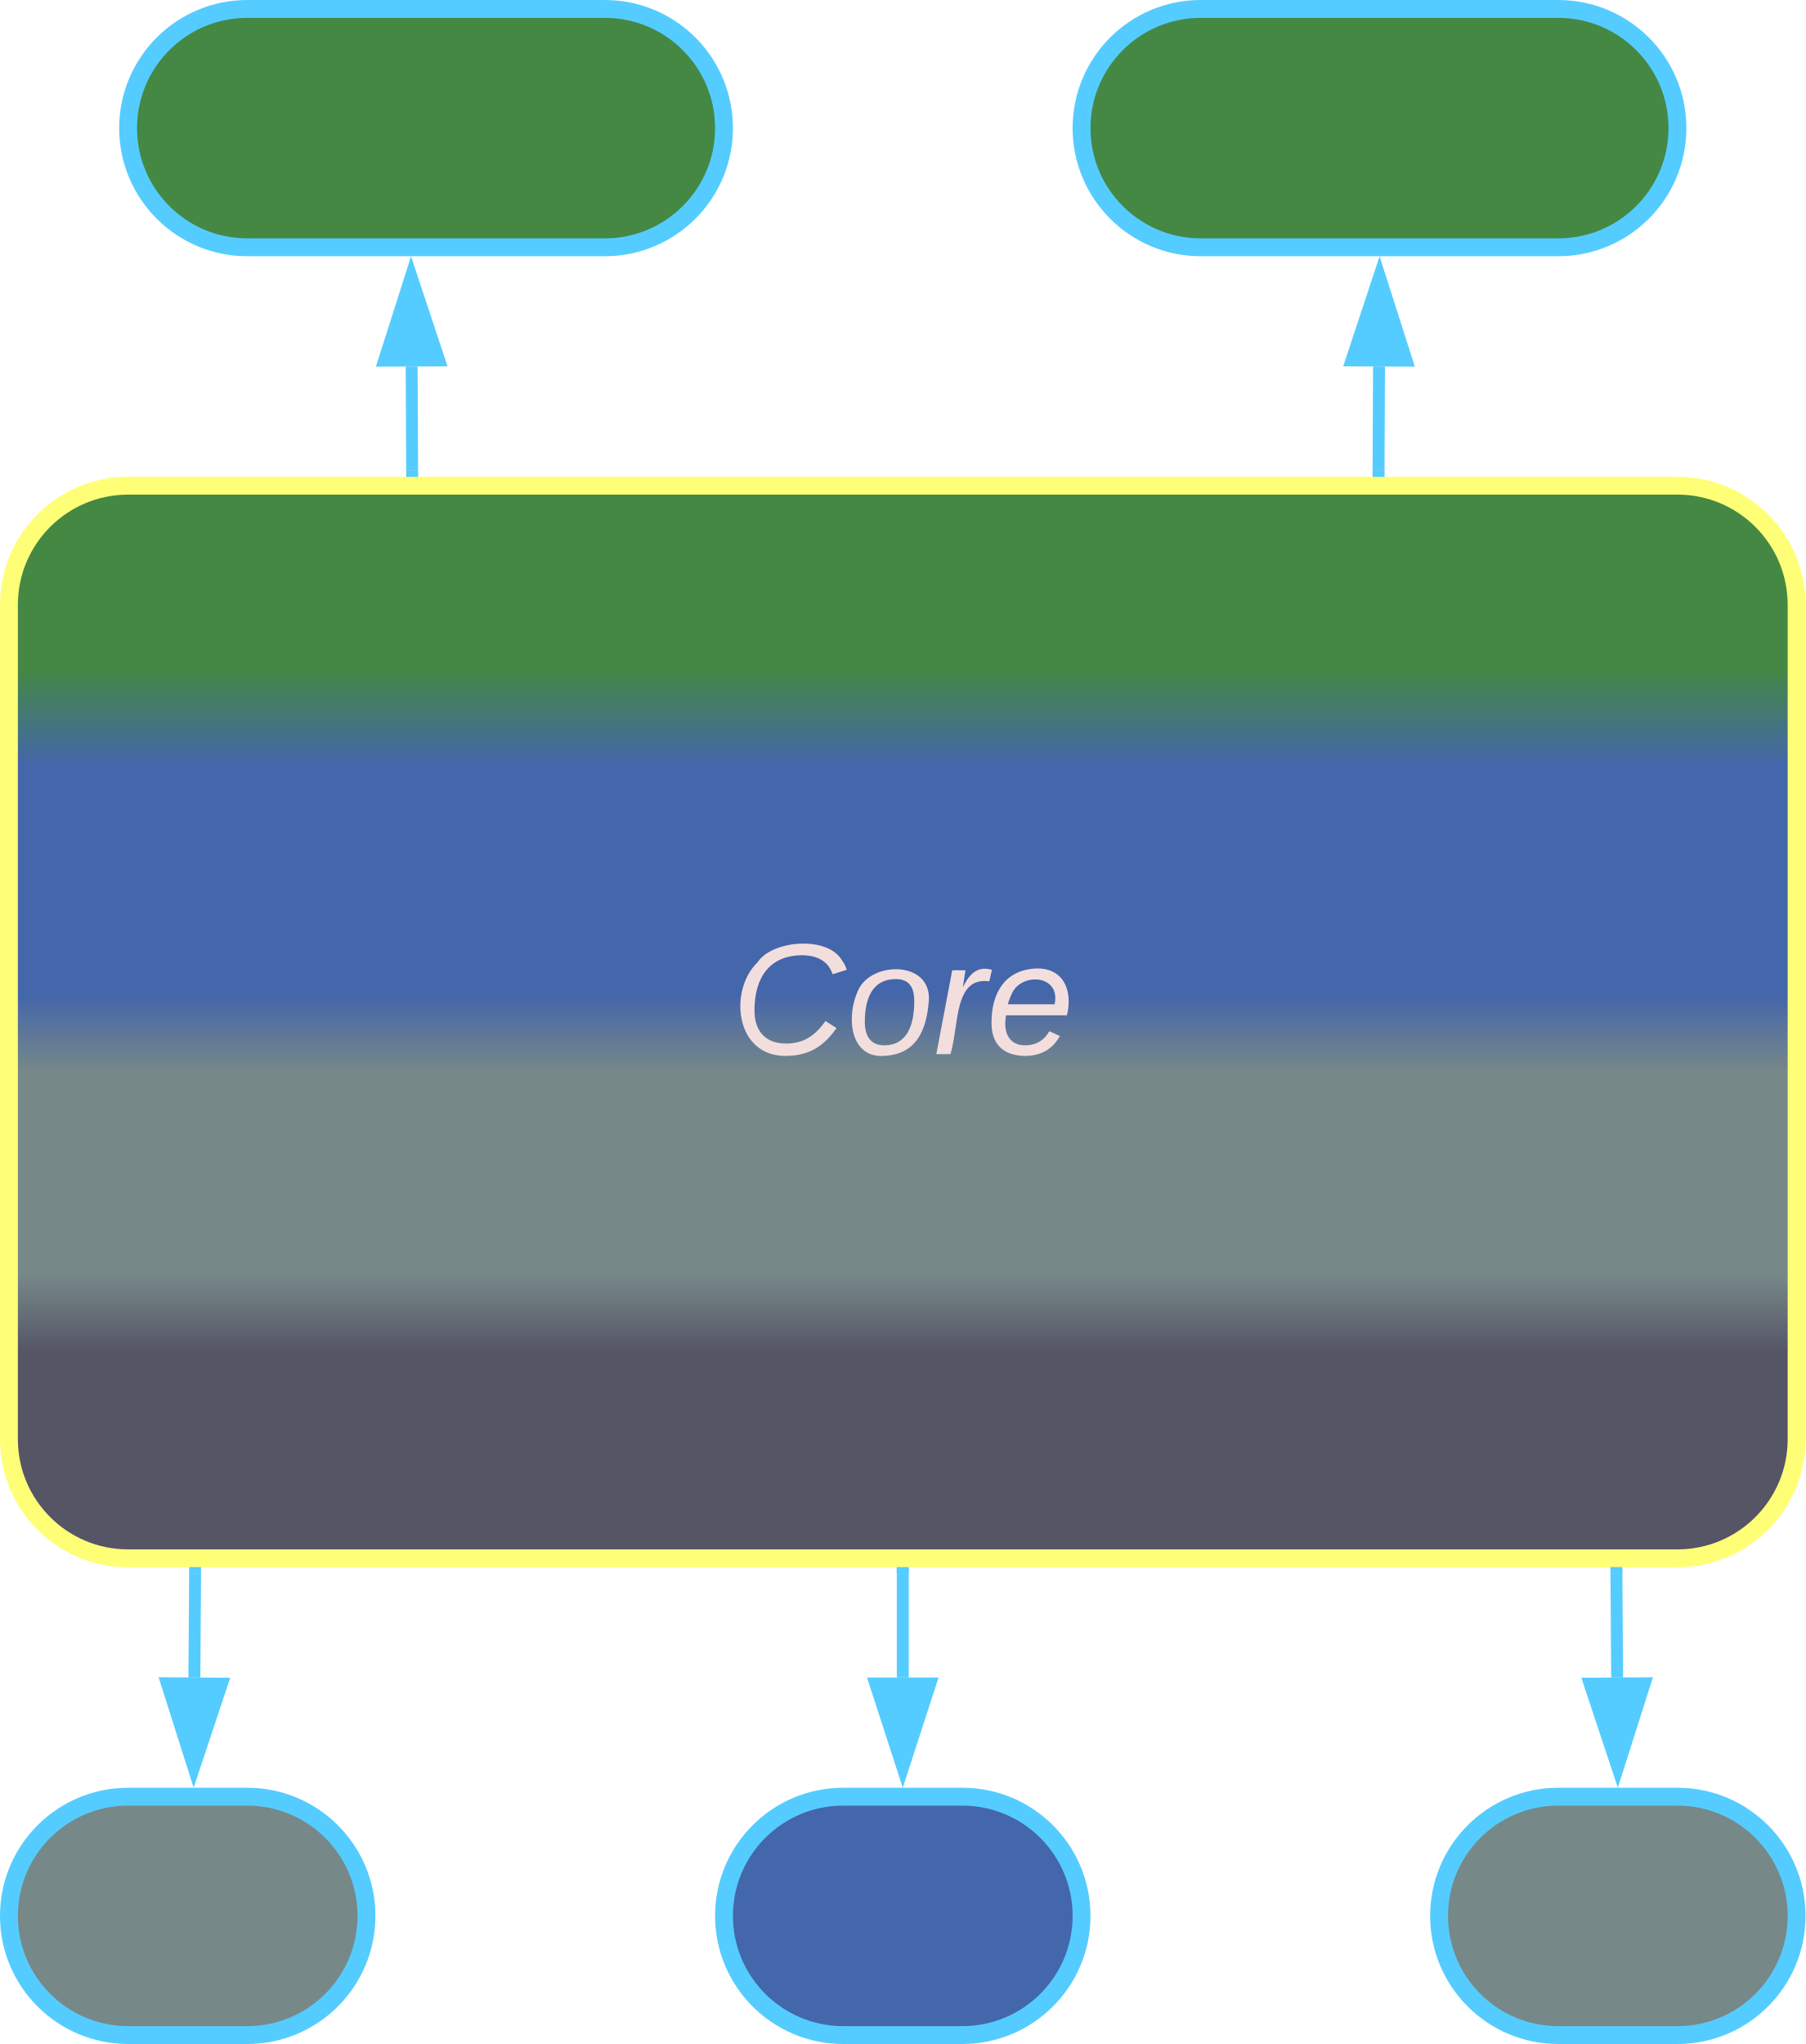
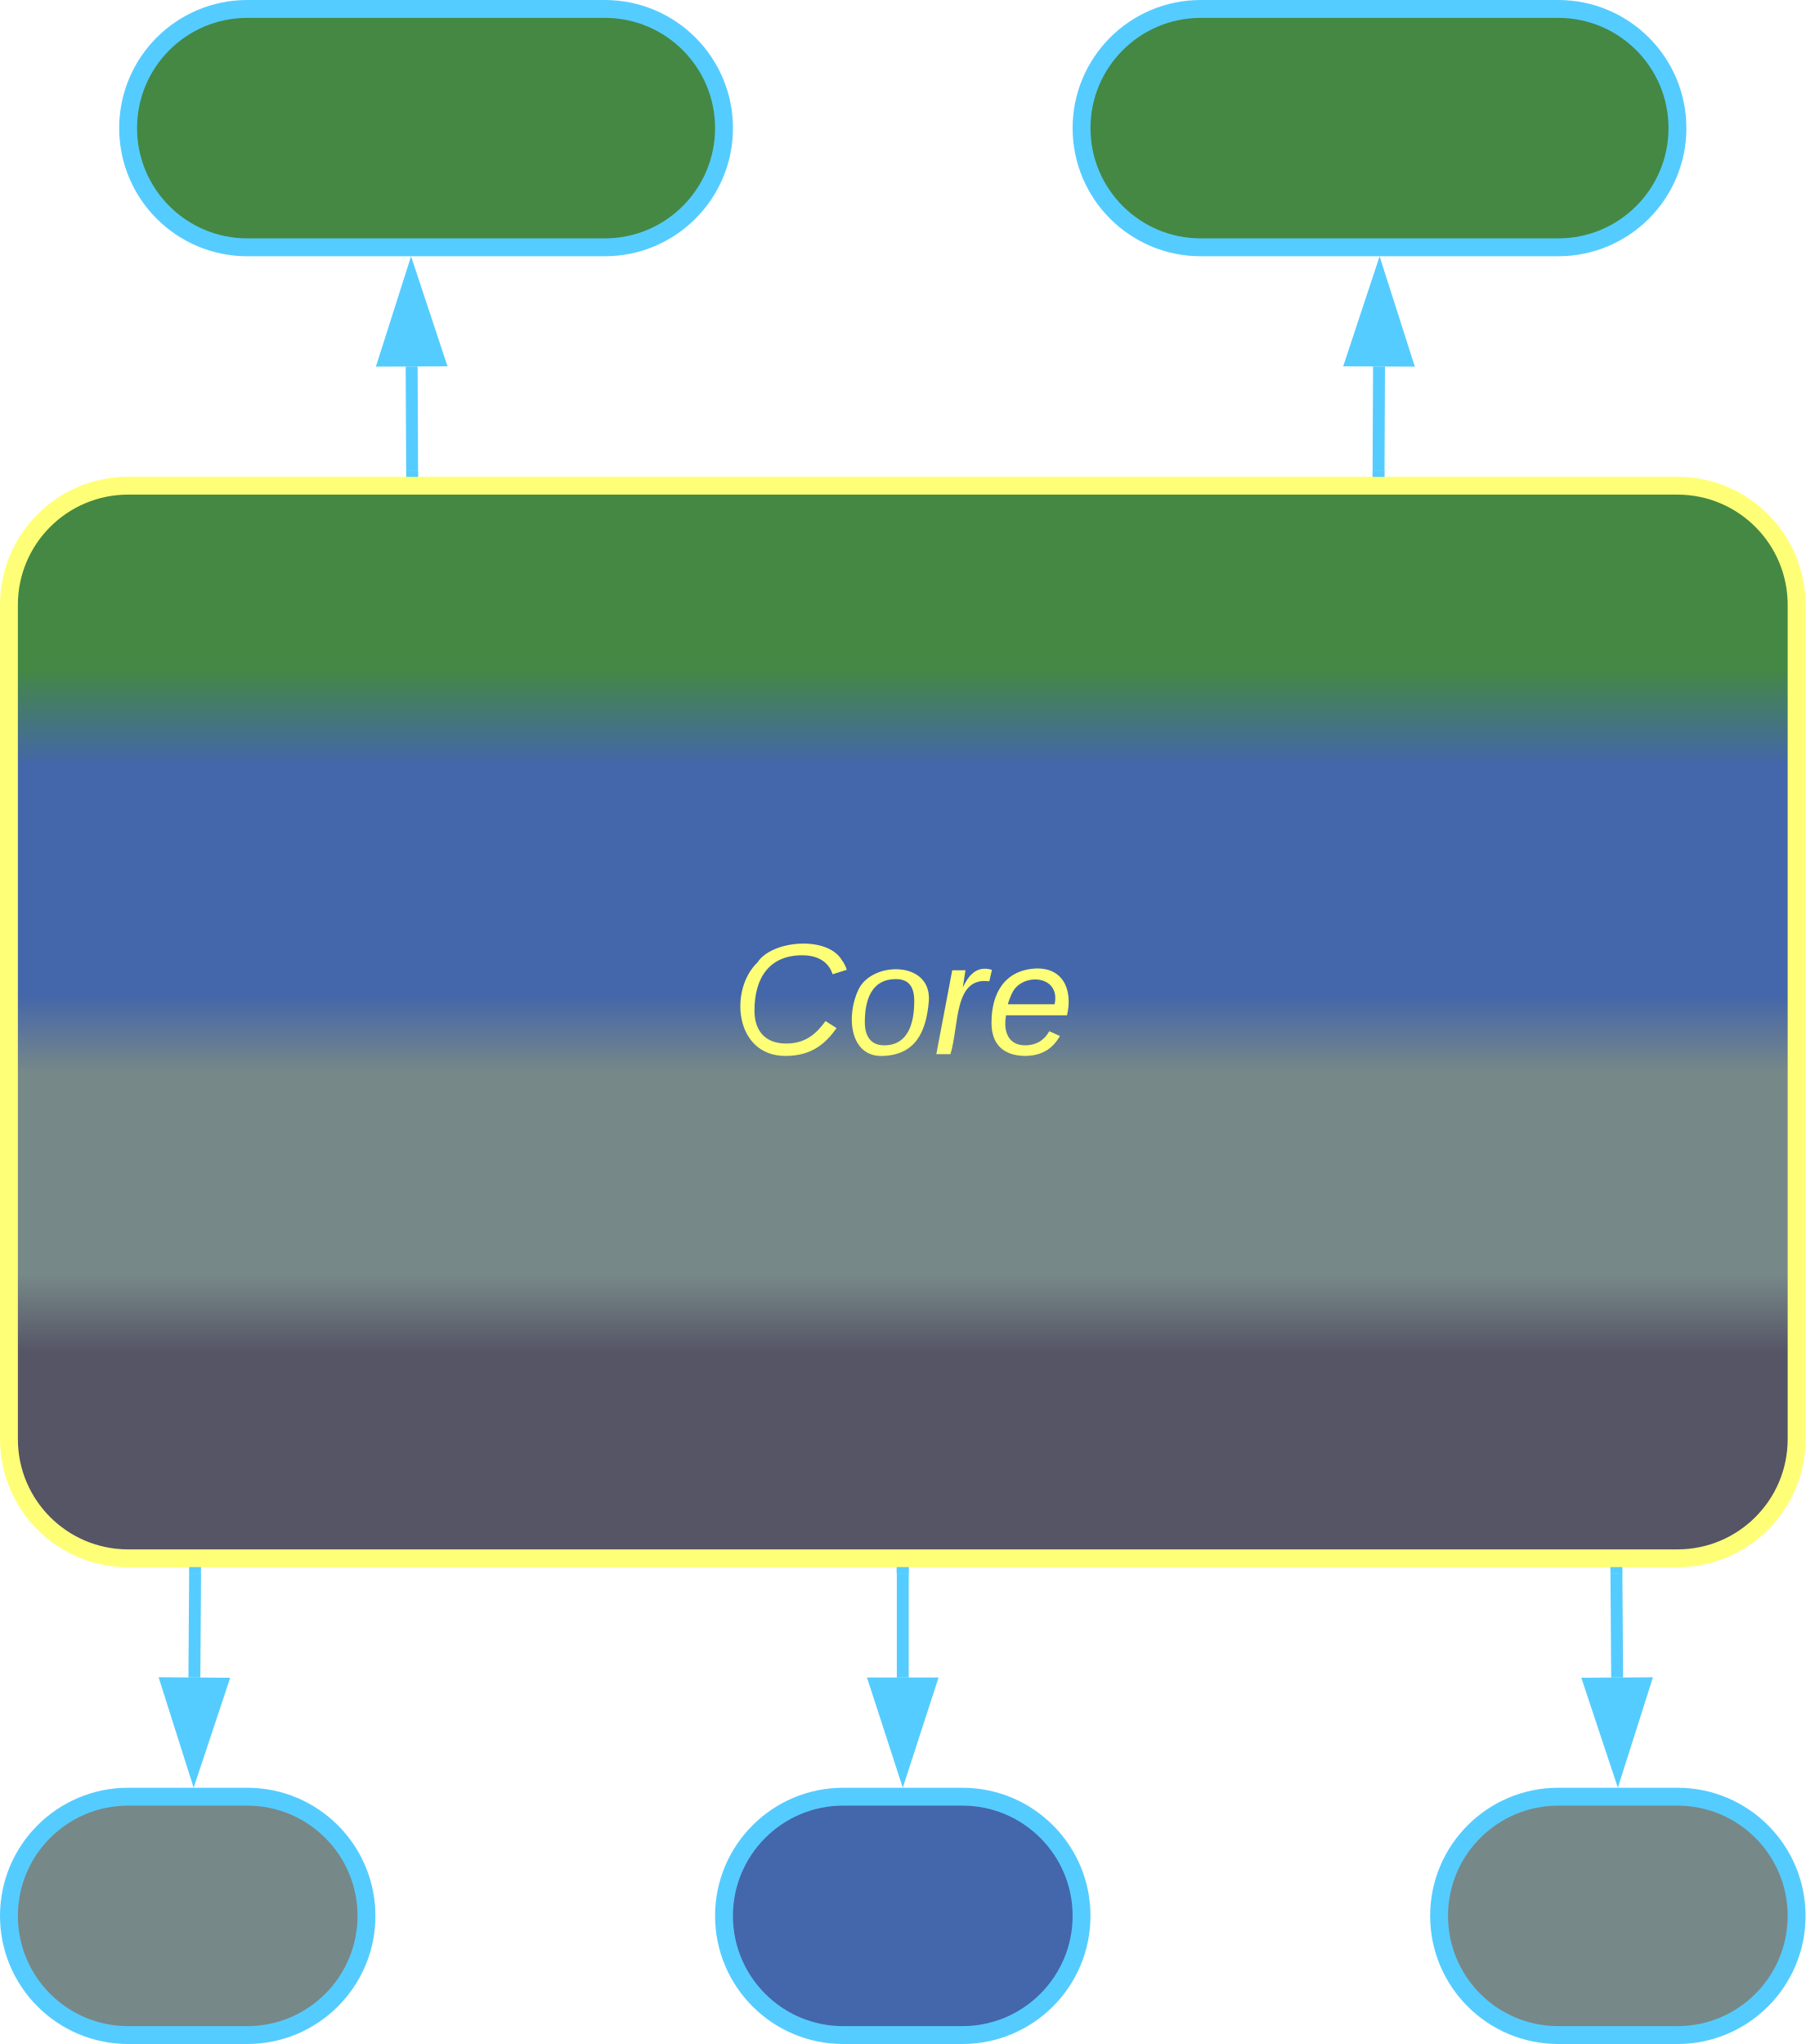
<svg xmlns="http://www.w3.org/2000/svg" xmlns:ns1="lucid" xmlns:xlink="http://www.w3.org/1999/xlink" width="303" height="343">
  <g transform="translate(-598.5 -398.5)" ns1:page-tab-id="0_0">
    <path d="M600 500a20 20 0 0 1 20-20h260a20 20 0 0 1 20 20v140a20 20 0 0 1-20 20H620a20 20 0 0 1-20-20z" stroke="#ff7" stroke-width="3" fill="url(#a)" />
    <use xlink:href="#b" transform="matrix(1,0,0,1,605,485) translate(116.1852 90.39583)" />
    <path d="M620 420a20 20 0 0 1 20-20h60a20 20 0 0 1 20 20 20 20 0 0 1-20 20h-60a20 20 0 0 1-20-20zM780 420a20 20 0 0 1 20-20h60a20 20 0 0 1 20 20 20 20 0 0 1-20 20h-60a20 20 0 0 1-20-20z" stroke="#5cf" stroke-width="3" fill="#484" />
    <path d="M667.66 477.5l-.08-17.5" stroke="#5cf" stroke-width="2" fill="none" />
    <path d="M668.64 478.5h-1.95v-1.02h1.94z" stroke="#5cf" stroke-width=".05" fill="#5cf" />
    <path d="M667.5 444.74l4.72 14.24-9.27.04z" stroke="#5cf" stroke-width="2" fill="#5cf" />
    <path d="M829.84 477.5l.08-17.5" stroke="#5cf" stroke-width="2" fill="none" />
    <path d="M830.82 477.48v1.02h-1.96v-1.03z" stroke="#5cf" stroke-width=".05" fill="#5cf" />
    <path d="M830 444.74l4.56 14.28-9.27-.04z" stroke="#5cf" stroke-width="2" fill="#5cf" />
    <path d="M600 720a20 20 0 0 1 20-20h20a20 20 0 0 1 20 20 20 20 0 0 1-20 20h-20a20 20 0 0 1-20-20z" stroke="#5cf" stroke-width="3" fill="#788" />
    <path d="M720 720a20 20 0 0 1 20-20h20a20 20 0 0 1 20 20 20 20 0 0 1-20 20h-20a20 20 0 0 1-20-20z" stroke="#5cf" stroke-width="3" fill="#46a" />
    <path d="M840 720a20 20 0 0 1 20-20h20a20 20 0 0 1 20 20 20 20 0 0 1-20 20h-20a20 20 0 0 1-20-20z" stroke="#5cf" stroke-width="3" fill="#788" />
    <path d="M750 662.5V680" stroke="#5cf" stroke-width="2" fill="none" />
    <path d="M750.98 662.53H749v-1.03H751z" stroke="#5cf" stroke-width=".05" fill="#5cf" />
    <path d="M750 695.26L745.37 681h9.26z" stroke="#5cf" stroke-width="2" fill="#5cf" />
    <path d="M869.76 662.5l.12 17.5" stroke="#5cf" stroke-width="2" fill="none" />
    <path d="M870.74 662.52h-1.95l-.02-1.02h1.95z" stroke="#5cf" stroke-width=".05" fill="#5cf" />
    <path d="M869.98 695.26l-4.73-14.23 9.27-.06z" stroke="#5cf" stroke-width="2" fill="#5cf" />
    <path d="M631.24 662.5l-.12 17.5" stroke="#5cf" stroke-width="2" fill="none" />
    <path d="M632.2 662.53h-1.94v-1.03h1.96z" stroke="#5cf" stroke-width=".05" fill="#5cf" />
    <path d="M631.02 695.26l-4.54-14.3 9.27.07z" stroke="#5cf" stroke-width="2" fill="#5cf" />
    <defs>
      <linearGradient gradientUnits="userSpaceOnUse" id="a" x1="600" y1="660" x2="600" y2="480">
        <stop offset="19.2%" stop-color="#556" />
        <stop offset="26.45%" stop-color="#788" />
        <stop offset="45.29%" stop-color="#788" />
        <stop offset="52.54%" stop-color="#46a" />
        <stop offset="73.91%" stop-color="#46a" />
        <stop offset="82.97%" stop-color="#484" />
      </linearGradient>
-       <path fill="#f3dede" d="M125-24c46 0 70-25 89-51l25 16C214-24 183 4 123 4 8 4-5-146 60-208c32-50 158-61 191-5 5 7 9 14 11 22l-32 10c-9-28-33-43-69-43-74 0-108 51-108 125 0 46 24 75 72 75" id="c" />
-       <path fill="#f3dede" d="M30-147c31-64 166-65 159 27C183-49 158 1 86 4 9 8 1-88 30-147zM88-20c53 0 68-48 68-100 0-31-11-51-44-50-52 1-68 46-68 97 0 32 13 53 44 53" id="d" />
-       <path fill="#f3dede" d="M66-151c12-25 30-51 66-40l-6 26C45-176 58-65 38 0H6l36-190h30" id="e" />
-       <path fill="#f3dede" d="M111-194c62-3 86 47 72 106H45c-7 38 6 69 45 68 27-1 43-14 53-32l24 11C152-15 129 4 87 4 38 3 12-23 12-71c0-70 32-119 99-123zm44 81c14-66-71-72-95-28-4 8-8 17-11 28h106" id="f" />
+       <path d="M125-24c46 0 70-25 89-51l25 16C214-24 183 4 123 4 8 4-5-146 60-208c32-50 158-61 191-5 5 7 9 14 11 22l-32 10c-9-28-33-43-69-43-74 0-108 51-108 125 0 46 24 75 72 75" id="c" fill="#ff7" />
+       <path d="M30-147c31-64 166-65 159 27C183-49 158 1 86 4 9 8 1-88 30-147zM88-20c53 0 68-48 68-100 0-31-11-51-44-50-52 1-68 46-68 97 0 32 13 53 44 53" id="d" fill="#ff7" />
+       <path d="M66-151c12-25 30-51 66-40l-6 26C45-176 58-65 38 0H6l36-190h30" id="e" fill="#ff7" />
+       <path d="M111-194c62-3 86 47 72 106H45c-7 38 6 69 45 68 27-1 43-14 53-32l24 11C152-15 129 4 87 4 38 3 12-23 12-71c0-70 32-119 99-123zm44 81c14-66-71-72-95-28-4 8-8 17-11 28h106" id="f" fill="#ff7" />
      <g id="b">
        <use transform="matrix(0.07407407,0,0,0.07407407,0,0)" xlink:href="#c" />
        <use transform="matrix(0.07407407,0,0,0.07407407,19.18519,0)" xlink:href="#d" />
        <use transform="matrix(0.07407407,0,0,0.07407407,34,0)" xlink:href="#e" />
        <use transform="matrix(0.07407407,0,0,0.07407407,42.81481,0)" xlink:href="#f" />
      </g>
    </defs>
  </g>
</svg>
